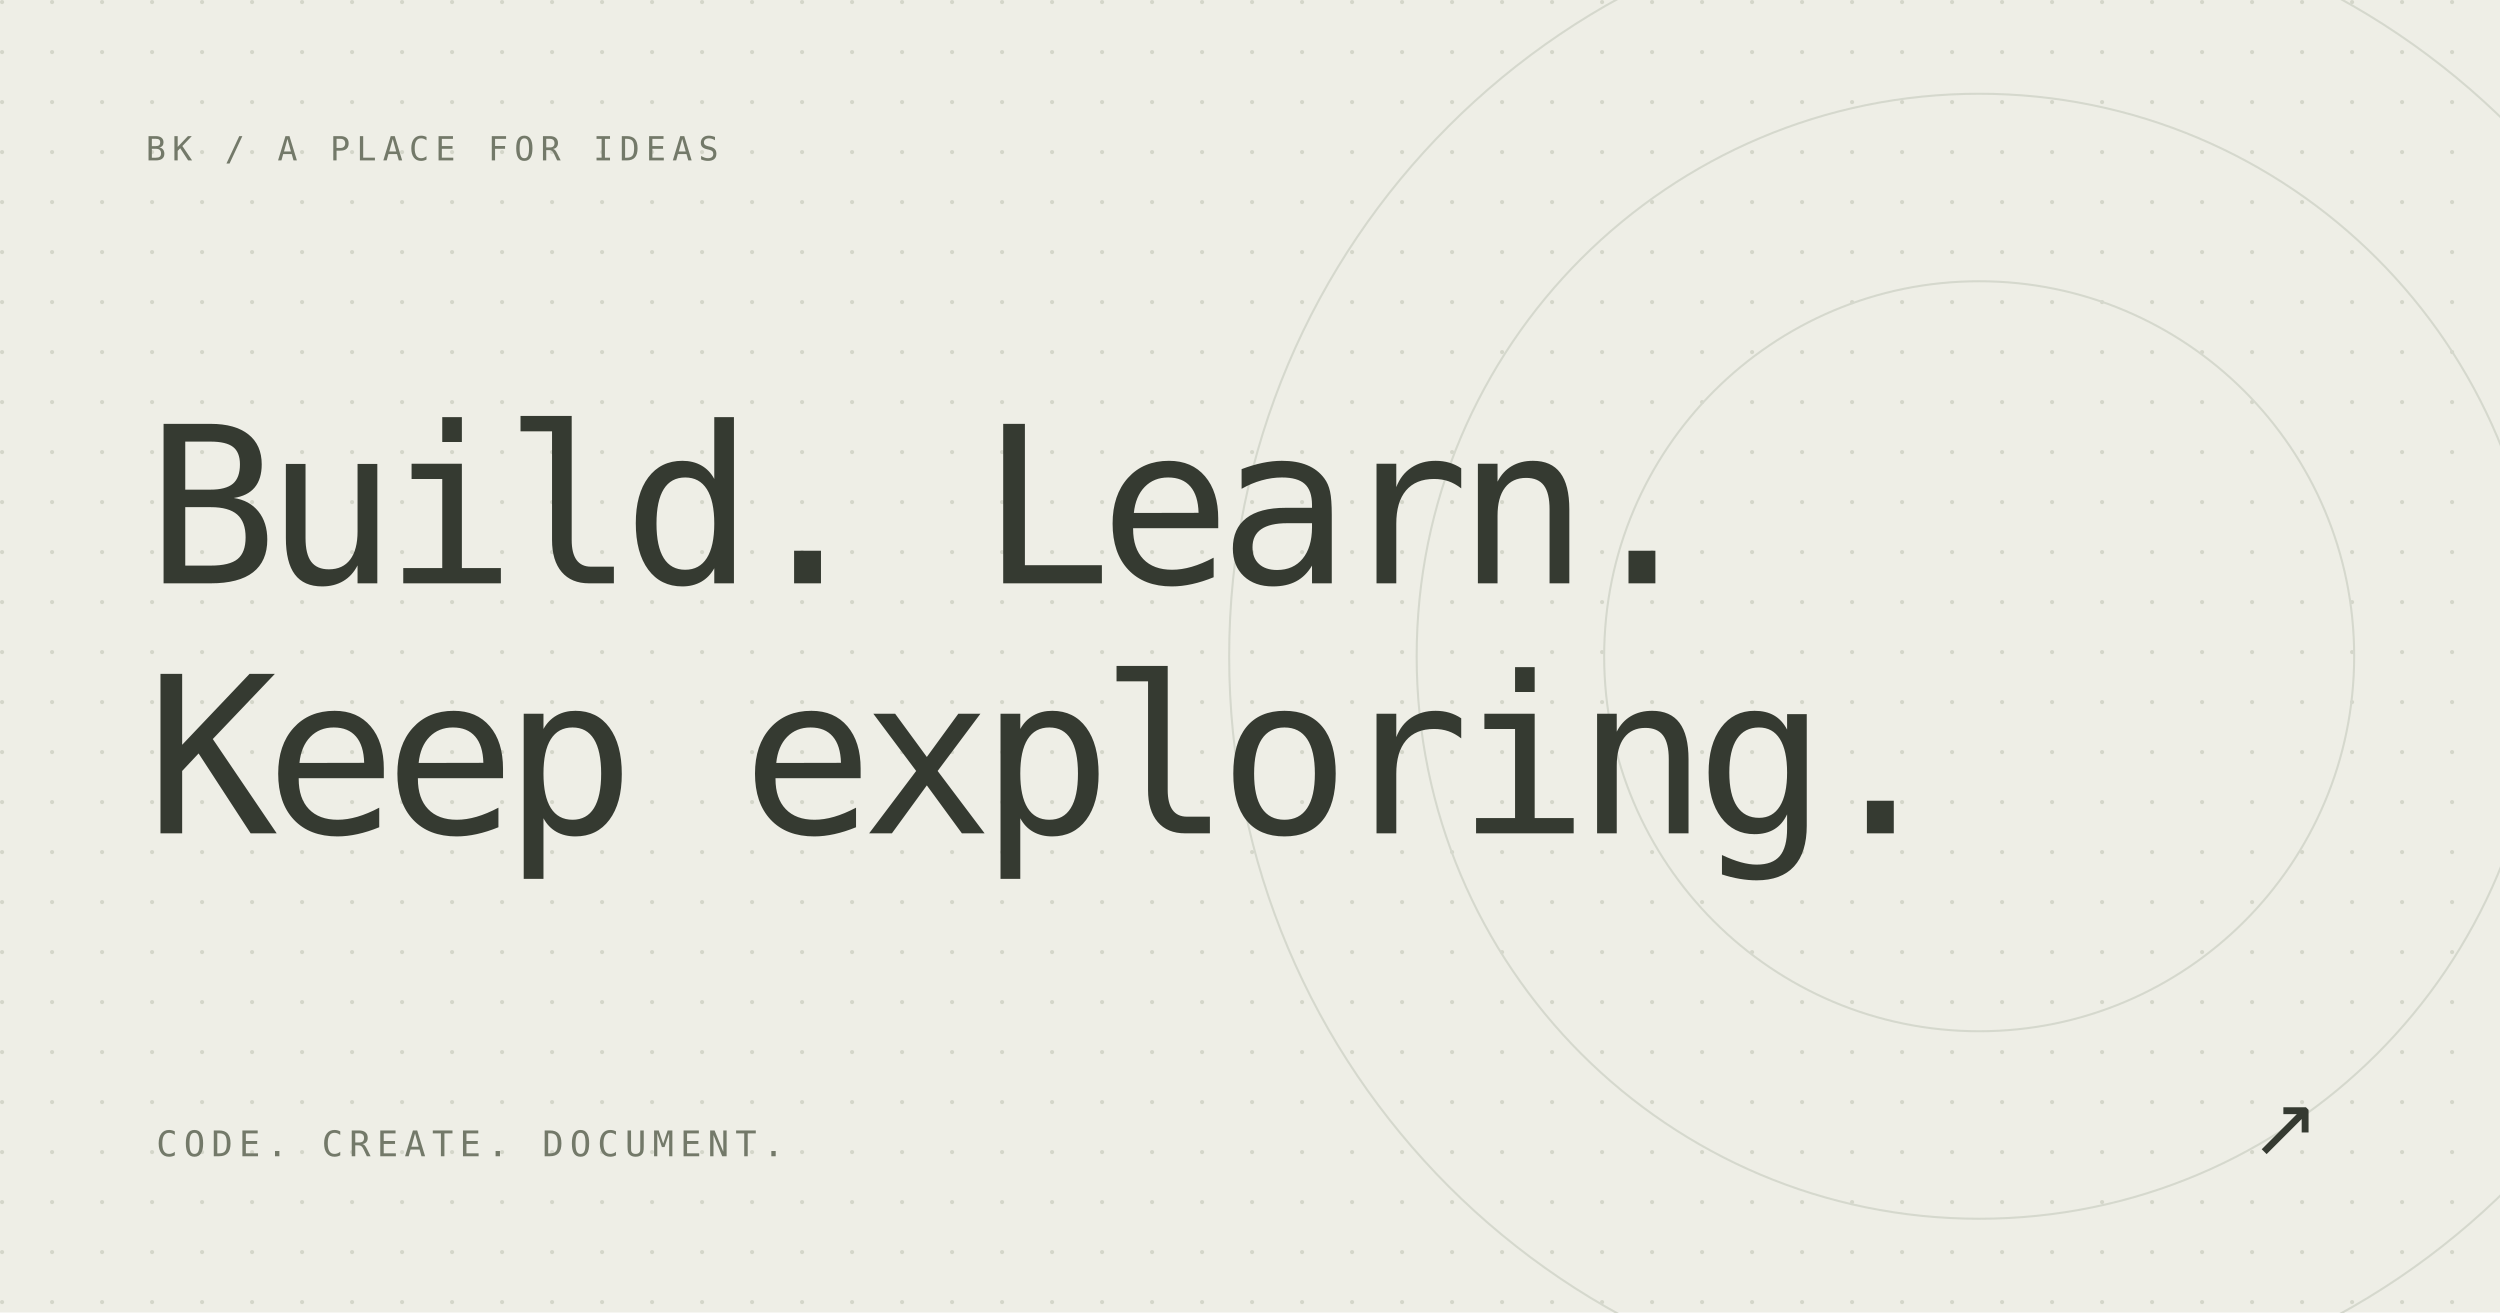
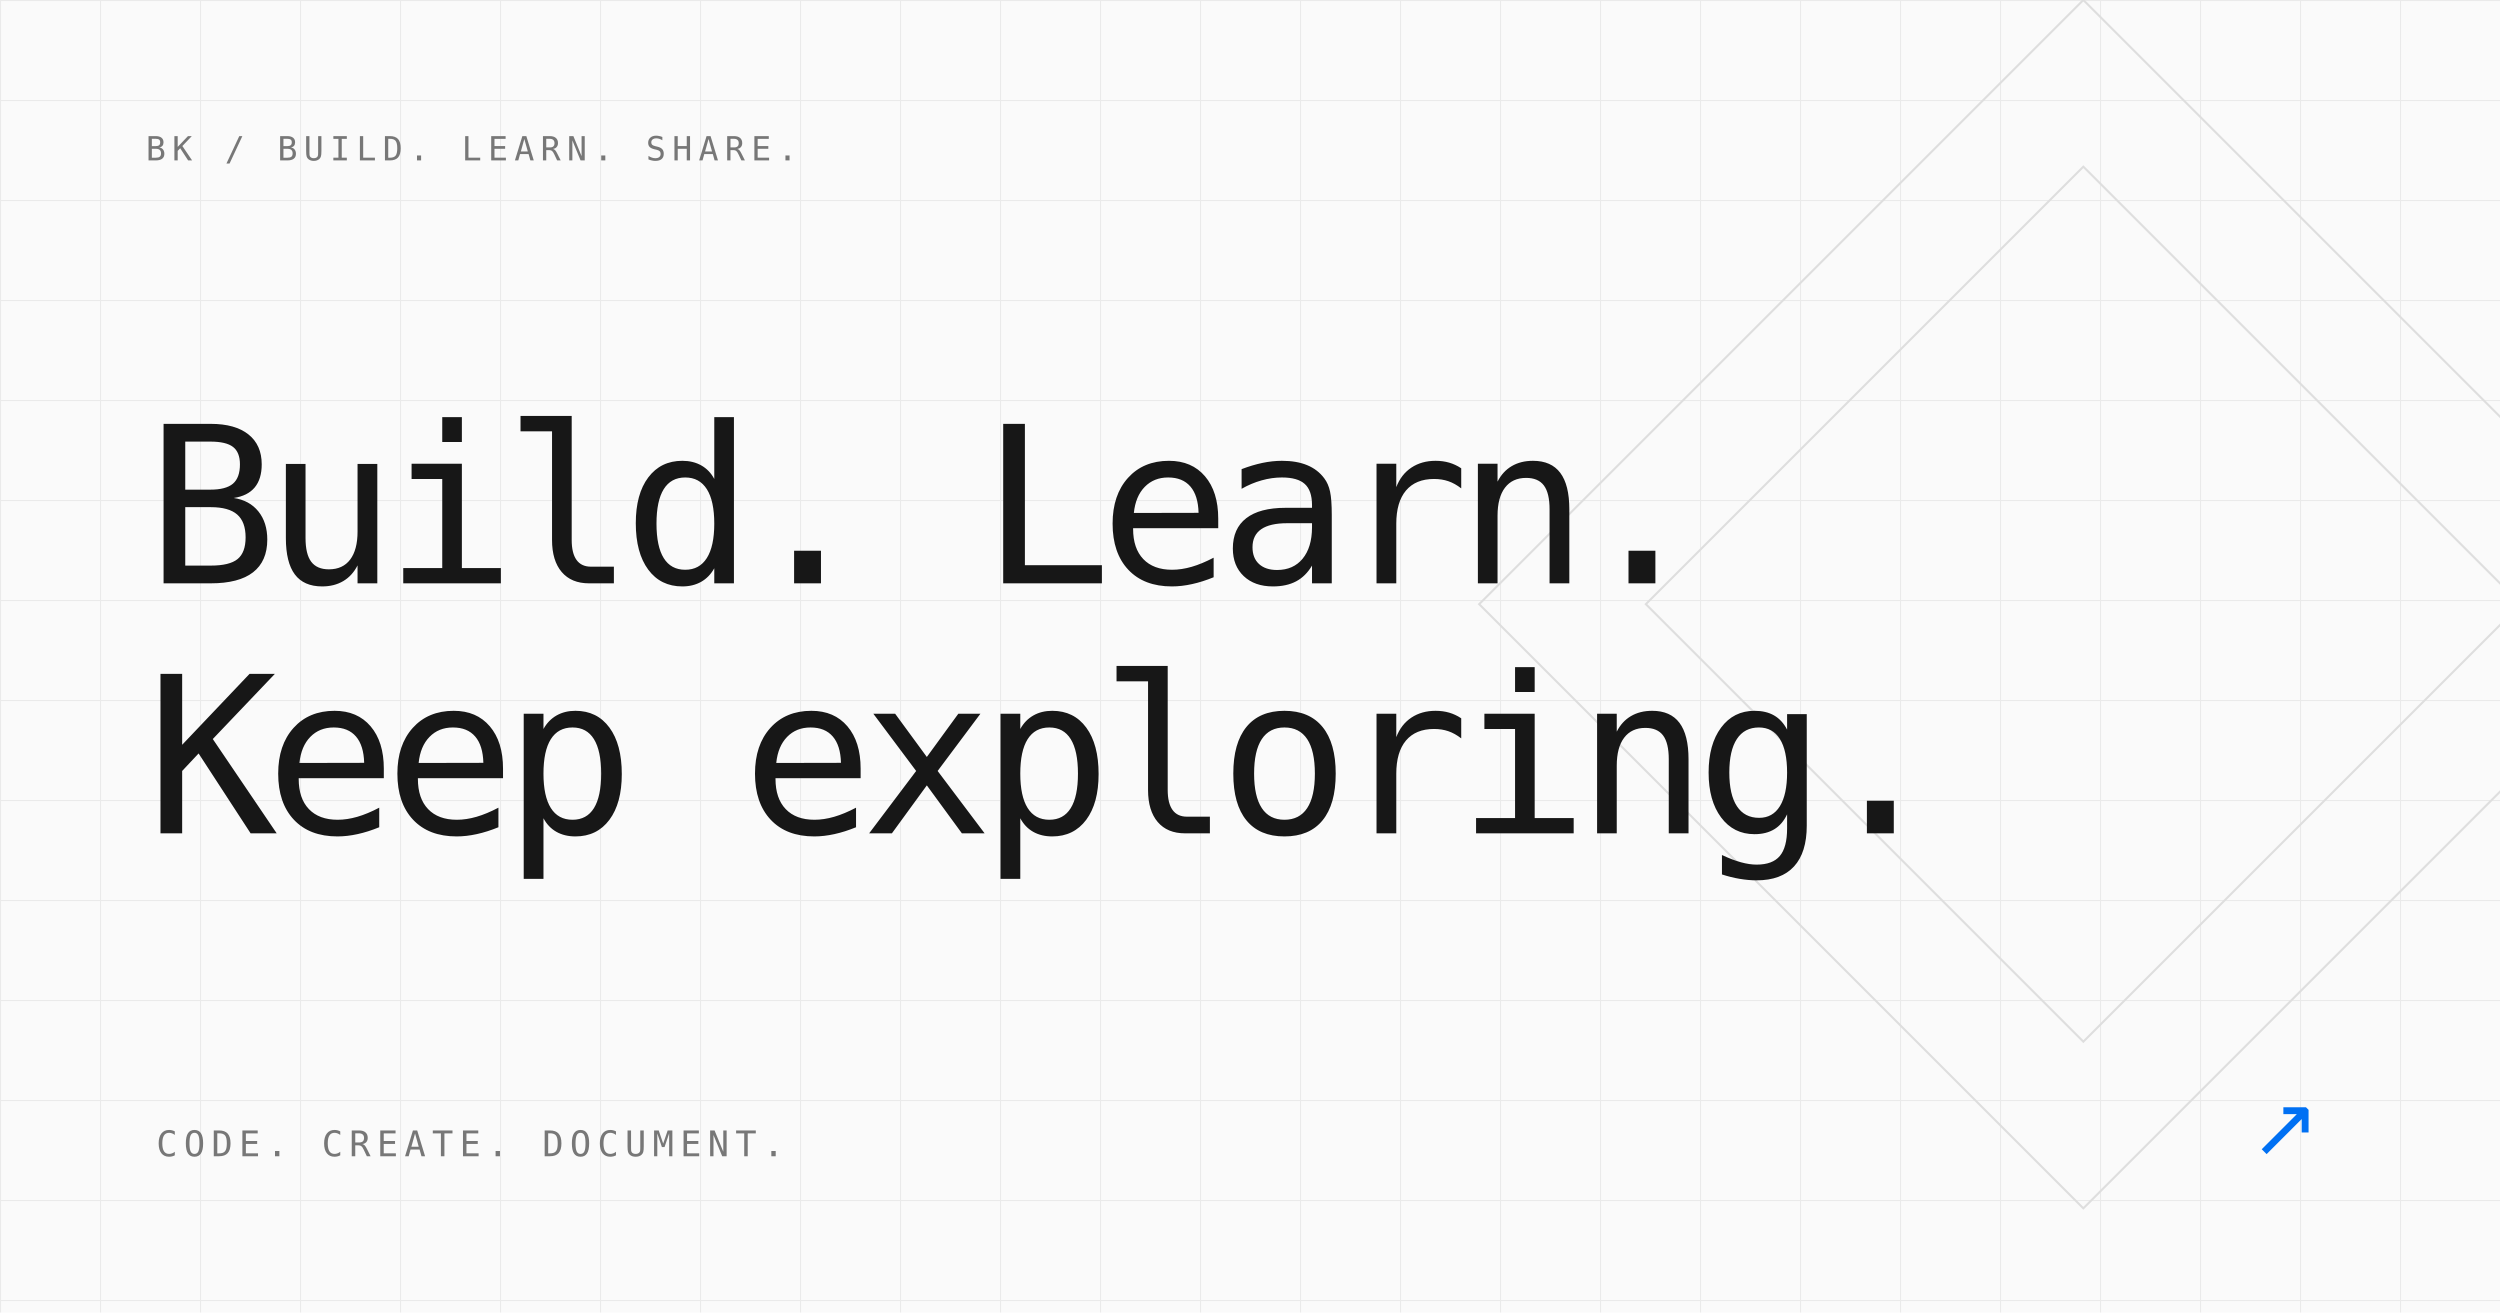
<svg xmlns="http://www.w3.org/2000/svg" width="1200" height="630" viewBox="0 0 1200 630">
  <defs>
-     <pattern id="g" width="24" height="24" patternUnits="userSpaceOnUse">
-       <circle cx="1" cy="1" r="1" fill="#d4d6ca" />
+     <pattern id="g" width="48" height="48" patternUnits="userSpaceOnUse">
+       <path d="M48 0H0V48" fill="none" stroke="#eaeaea" />
    </pattern>
  </defs>
-   <rect width="1200" height="630" fill="#eeeee6" />
+   <rect width="1200" height="630" fill="#fafafa" />
  <rect width="1200" height="630" fill="url(#g)" />
-   <g fill="none" stroke="#d5d8cd">
-     <circle cx="950" cy="315" r="180" />
-     <circle cx="950" cy="315" r="270" />
-     <circle cx="950" cy="315" r="360" />
+   <g fill="none" stroke="#dedede">
+     <path d="m1000 80 210 210-210 210-210-210Z" />
+     <path d="m1000 0 290 290-290 290-290-290Z" />
  </g>
-   <text x="70" y="77" fill="#737969" font-size="16" letter-spacing="3" font-family="monospace">BK / A PLACE FOR IDEAS</text>
-   <text x="70" y="280" fill="#353a31" font-size="105" font-weight="500" letter-spacing="-6" font-family="monospace">Build. Learn.</text>
-   <text x="70" y="400" fill="#353a31" font-size="105" font-weight="500" letter-spacing="-6" font-family="monospace">Keep exploring.</text>
-   <text x="75" y="555" fill="#737969" font-size="17" letter-spacing="3" font-family="monospace">CODE. CREATE. DOCUMENT.</text>
-   <text x="1080" y="555" fill="#353a31" font-size="40" font-family="sans-serif">↗</text>
+   <text x="70" y="77" fill="#777" font-size="16" letter-spacing="3" font-family="monospace">BK / BUILD. LEARN. SHARE.</text>
+   <text x="70" y="280" fill="#171717" font-size="105" font-weight="500" letter-spacing="-6" font-family="monospace">Build. Learn.</text>
+   <text x="70" y="400" fill="#171717" font-size="105" font-weight="500" letter-spacing="-6" font-family="monospace">Keep exploring.</text>
+   <text x="75" y="555" fill="#777" font-size="17" letter-spacing="3" font-family="monospace">CODE. CREATE. DOCUMENT.</text>
+   <text x="1080" y="555" fill="#0070f3" font-size="40" font-family="sans-serif">↗</text>
</svg>
